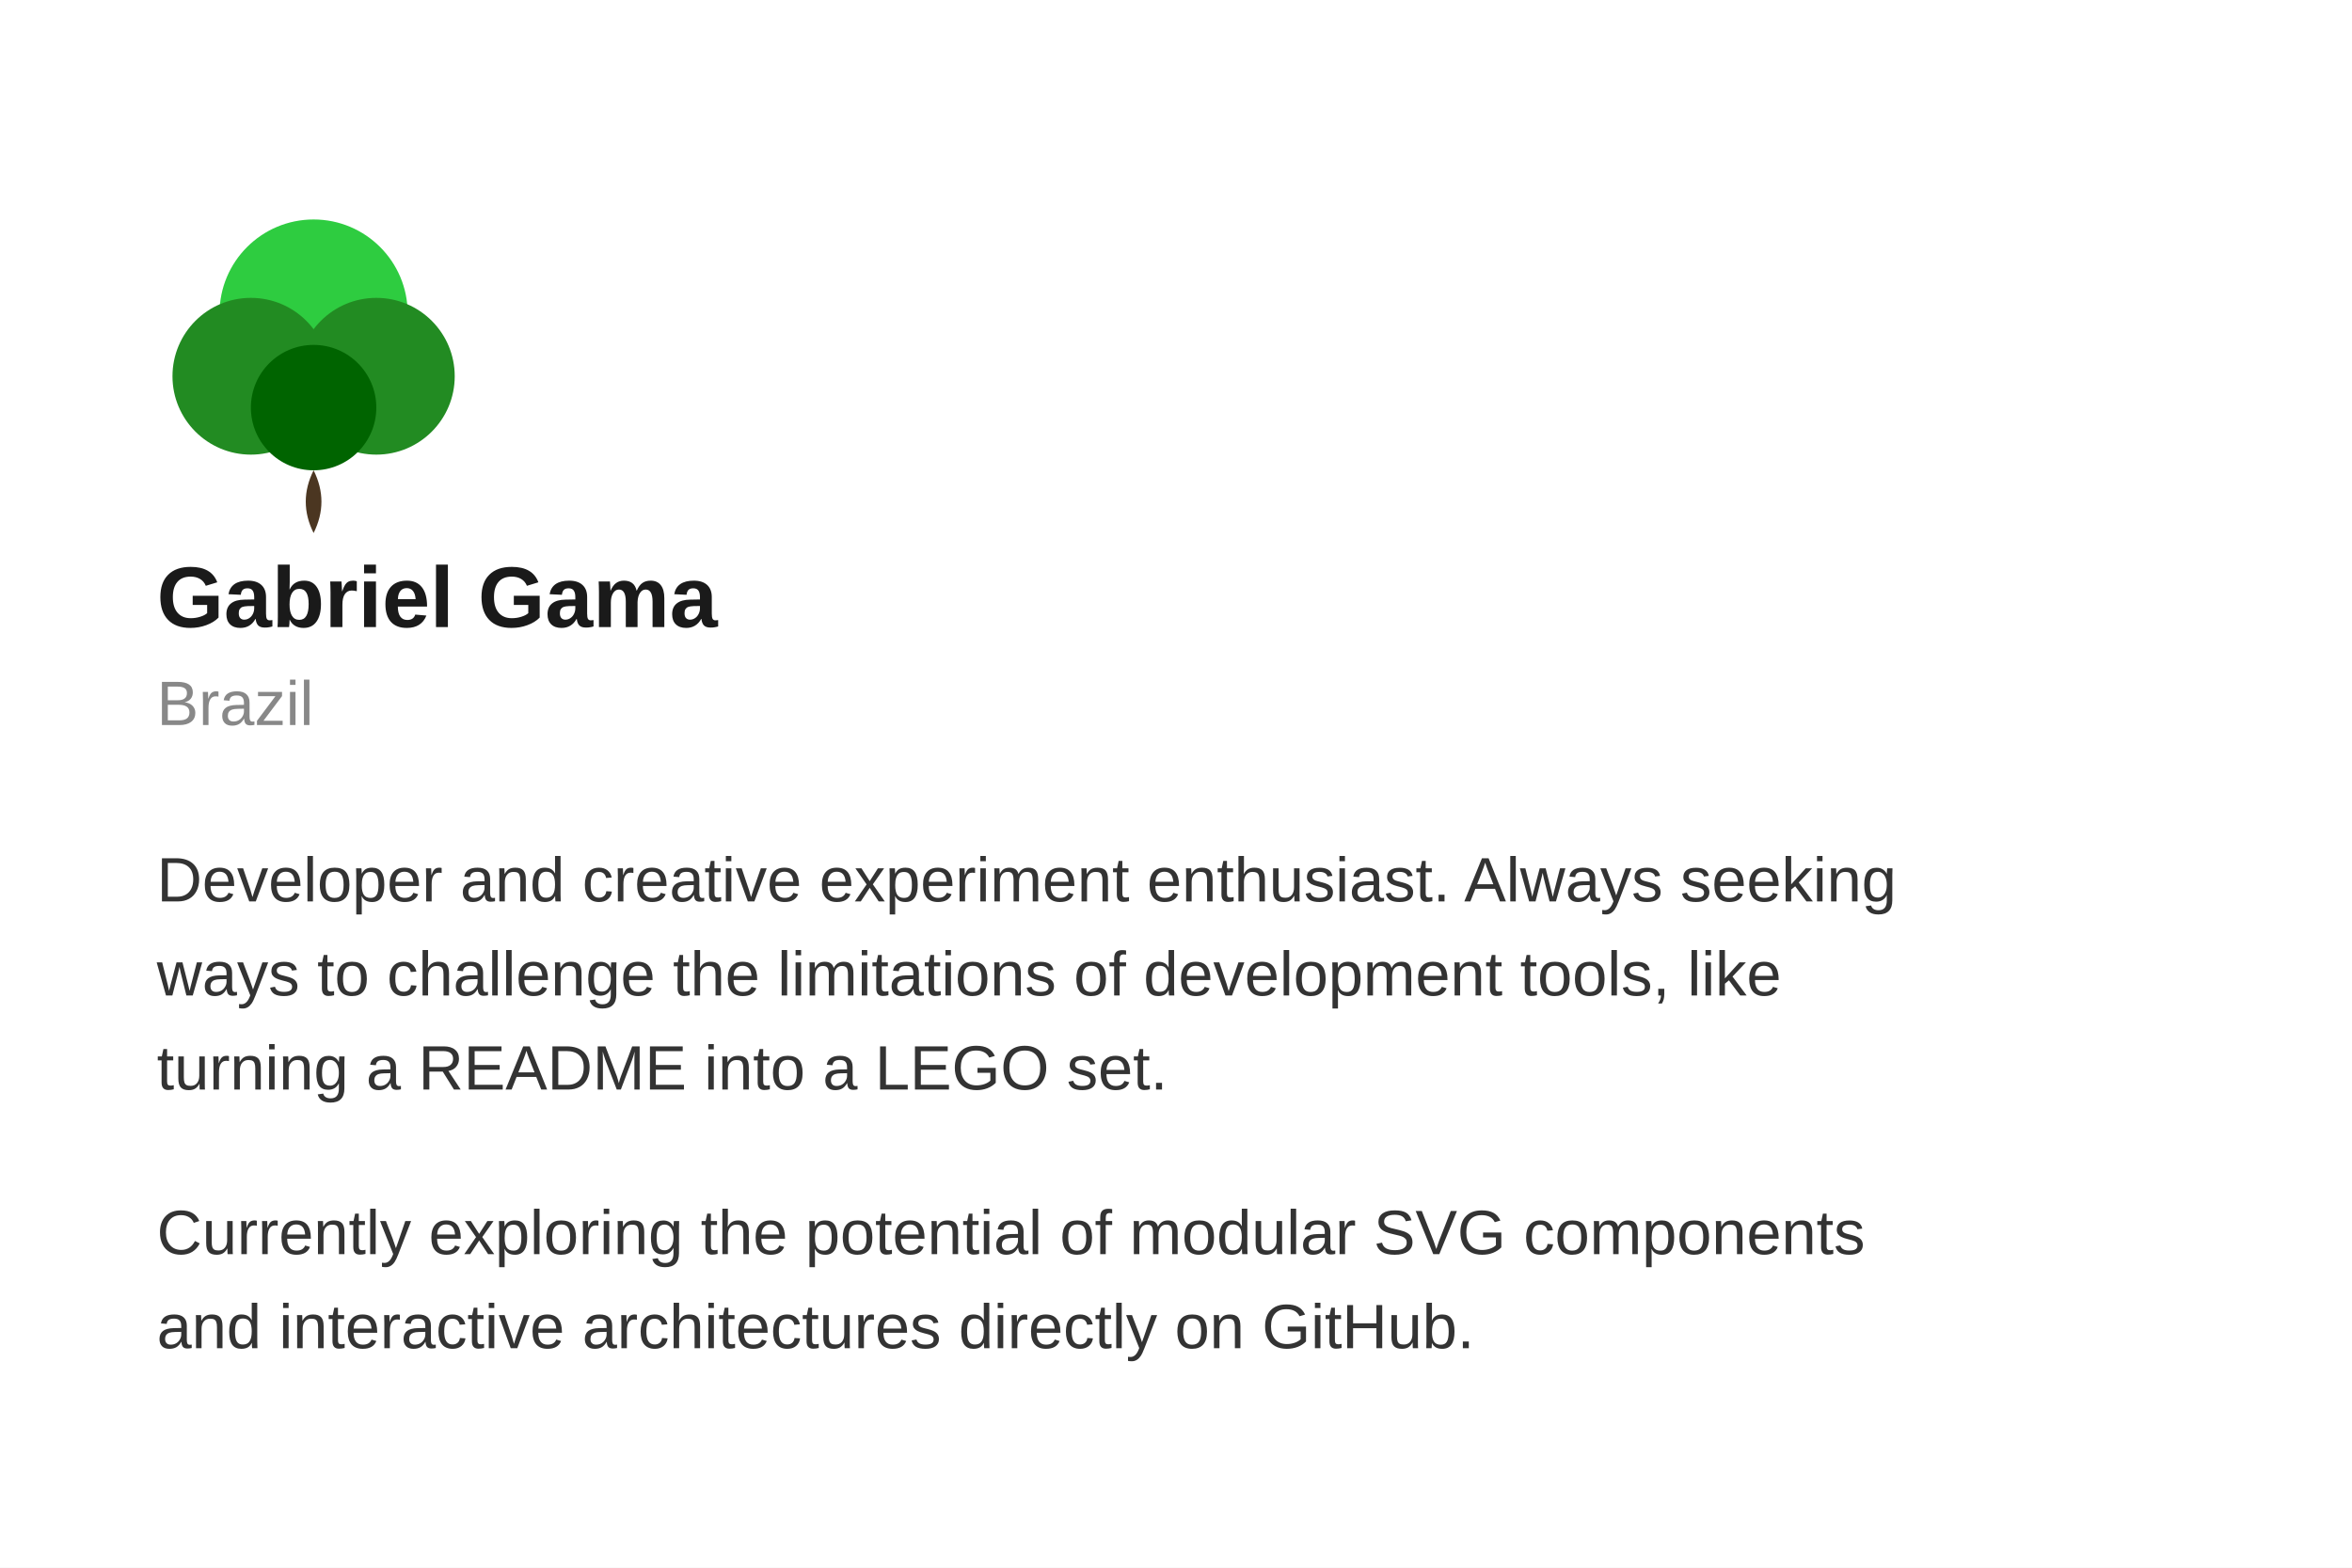
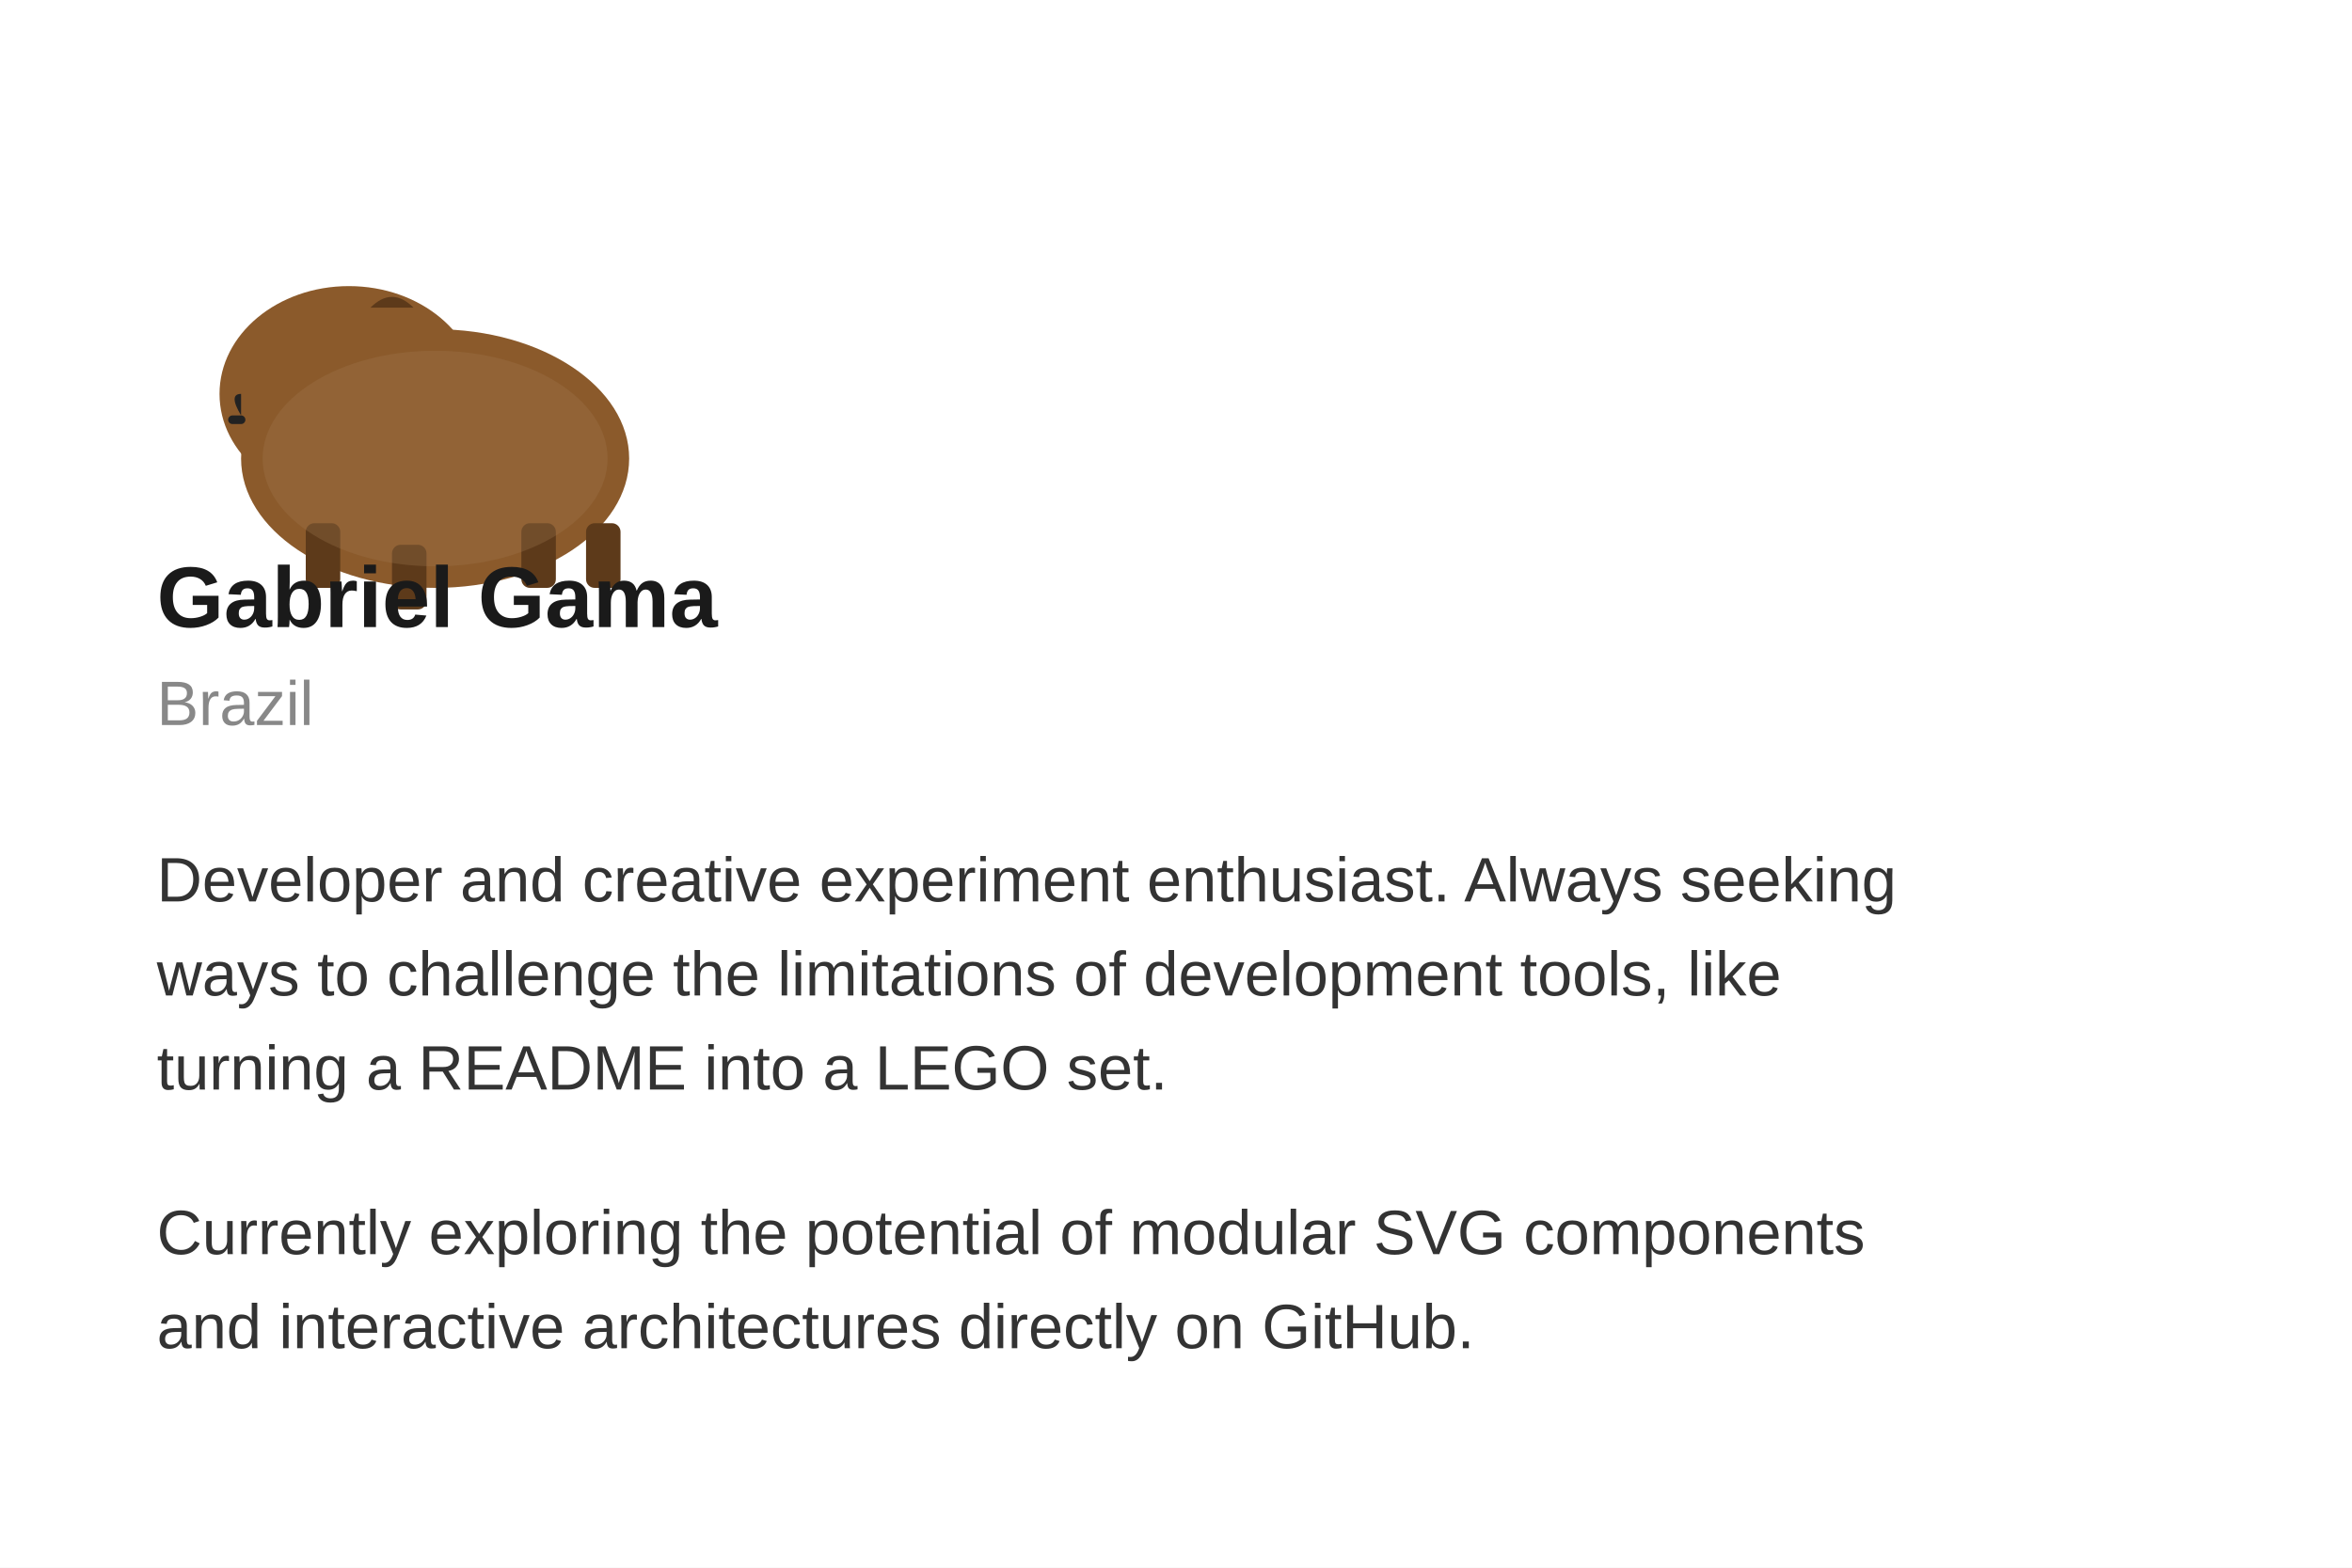
<svg xmlns="http://www.w3.org/2000/svg" width="600" height="400" viewBox="0 0 600 400">
  <rect width="600" height="400" fill="white" />
-   <g transform="translate(40, 40) scale(0.8)">
-     <path d="M50 100 Q55 110 50 120 Q45 110 50 100" fill="#4B3621" />
-     <circle cx="50" cy="50" r="30" fill="#2ECC40" />
-     <circle cx="30" cy="70" r="25" fill="#228B22" />
-     <circle cx="70" cy="70" r="25" fill="#228B22" />
-     <circle cx="50" cy="80" r="20" fill="#006400" />
+   <g transform="translate(45, 40) scale(1.1)">
+     <ellipse cx="60" cy="70" rx="45" ry="30" fill="#8B5A2B" />
+     <ellipse cx="40" cy="55" rx="30" ry="25" fill="#8B5A2B" />
+     <path d="M15 50 Q10 55 15 65 L40 70 L40 45 Z" fill="#8B5A2B" />
+     <path d="M15 55 Q12 55 15 60" fill="#222" stroke-width="2" />
+     <rect x="12" y="60" width="4" height="2" rx="1" fill="#222" />
+     <path d="M45 35 Q50 30 55 35" fill="#5D3A1A" />
+     <rect x="30" y="85" width="8" height="15" rx="2" fill="#5D3A1A" />
+     <rect x="80" y="85" width="8" height="15" rx="2" fill="#5D3A1A" />
+     <rect x="50" y="90" width="8" height="15" rx="2" fill="#5D3A1A" />
+     <rect x="95" y="85" width="8" height="15" rx="2" fill="#5D3A1A" />
+     <ellipse cx="60" cy="70" rx="40" ry="25" fill="#A07850" opacity="0.3" />
  </g>
  <text x="40" y="160" font-family="Arial, sans-serif" font-size="22" font-weight="bold" fill="#1A1A1A">Gabriel Gama</text>
  <text x="40" y="185" font-family="Arial, sans-serif" font-size="16" fill="#888888">Brazil</text>
  <text x="40" y="230" font-family="Arial, sans-serif" font-size="16" fill="#333333">
    <tspan x="40" dy="0">Developer and creative experiment enthusiast. Always seeking</tspan>
    <tspan x="40" dy="24">ways to challenge the limitations of development tools, like</tspan>
    <tspan x="40" dy="24">turning a README into a LEGO set.</tspan>
  </text>
  <text x="40" y="320" font-family="Arial, sans-serif" font-size="16" fill="#333333">
    <tspan x="40" dy="0">Currently exploring the potential of modular SVG components</tspan>
    <tspan x="40" dy="24">and interactive architectures directly on GitHub.</tspan>
  </text>
</svg>
